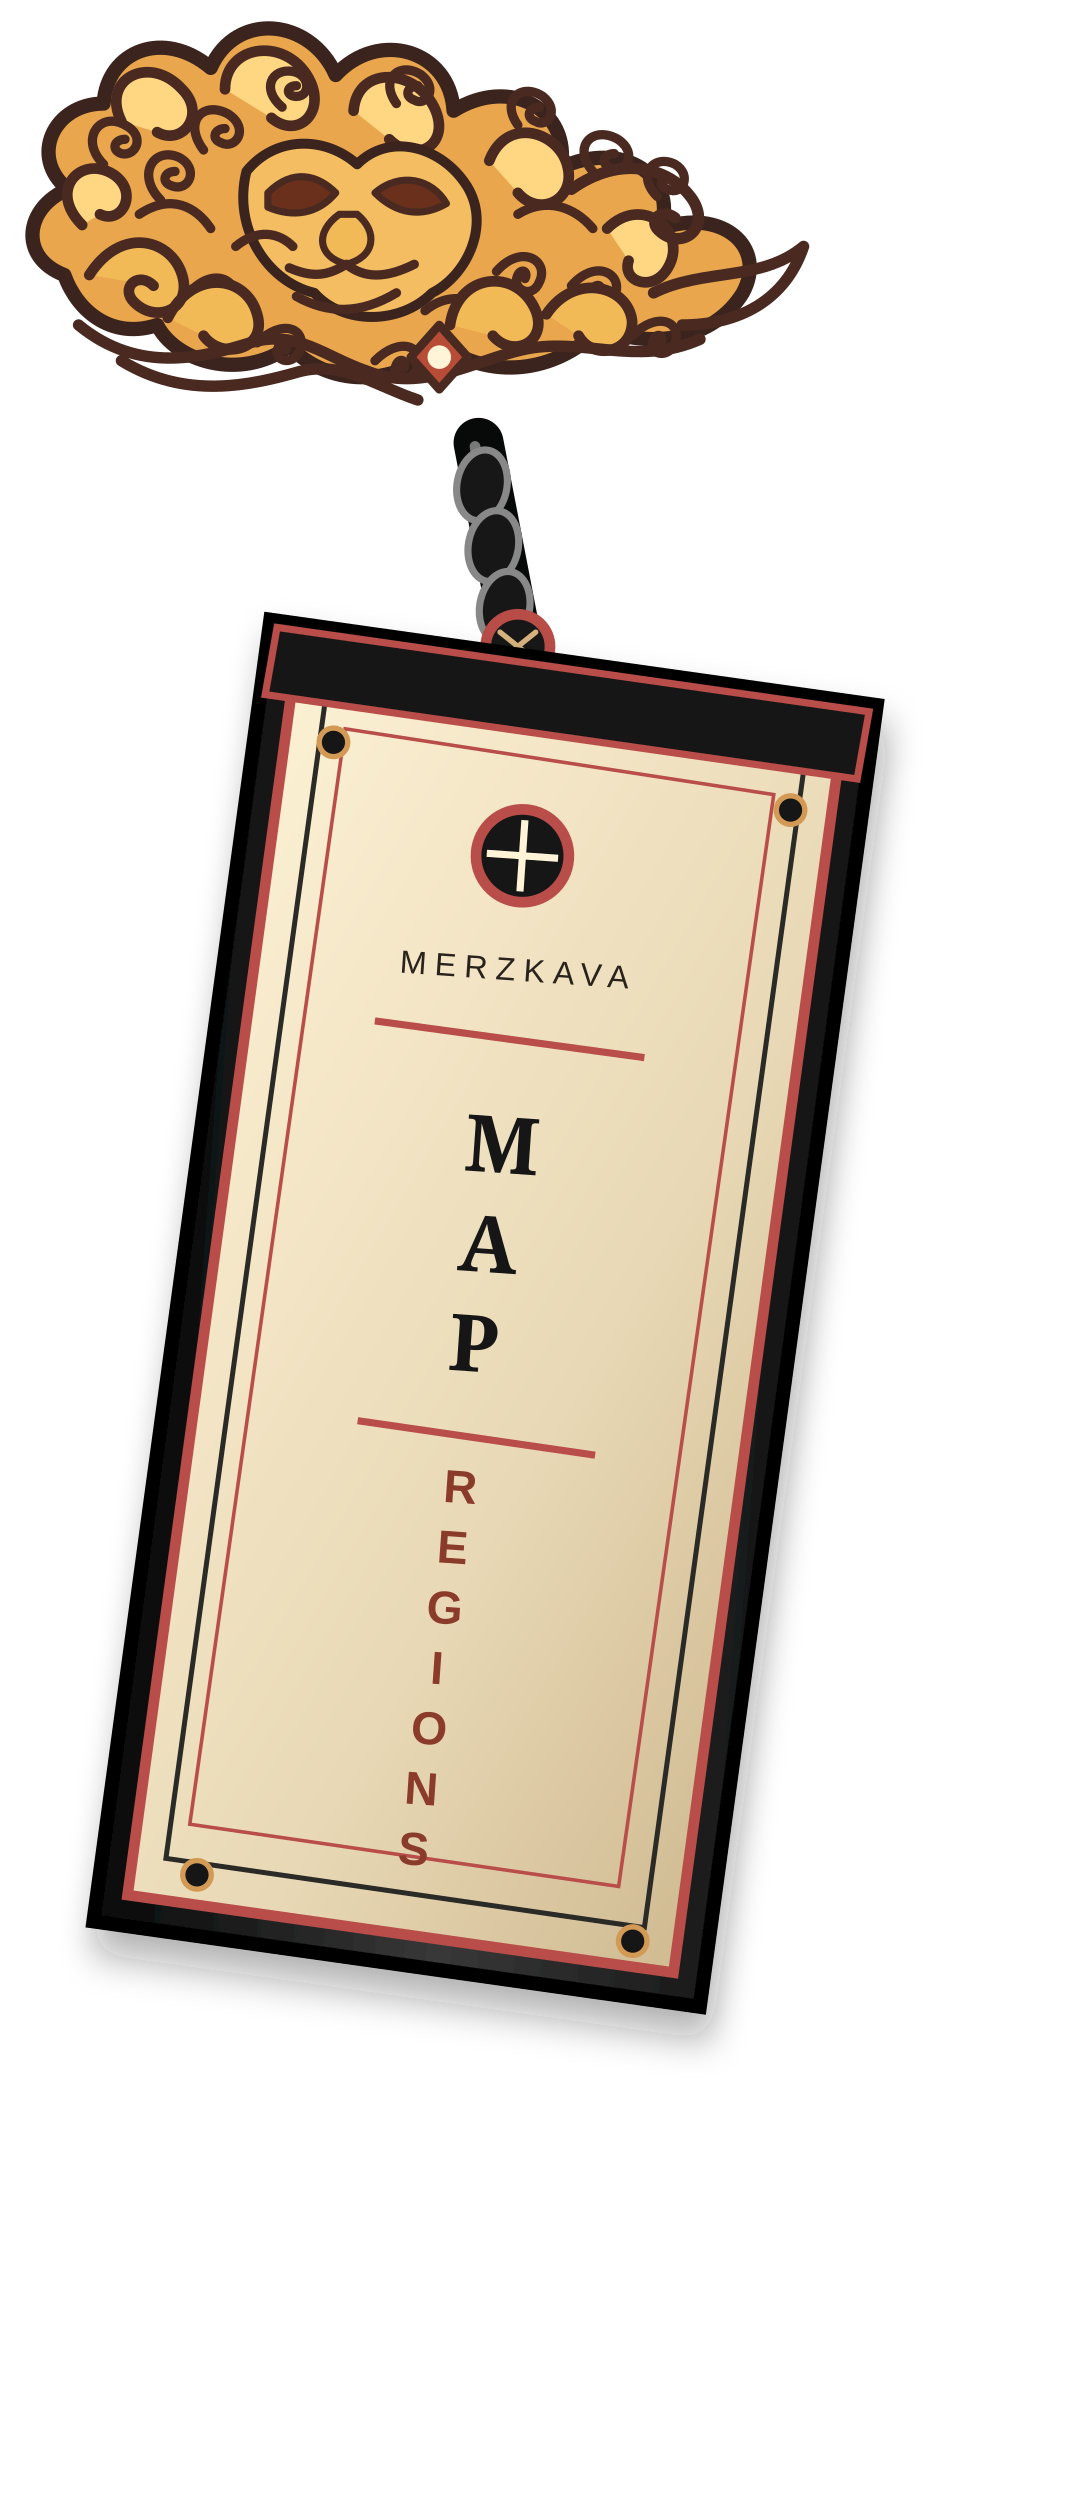
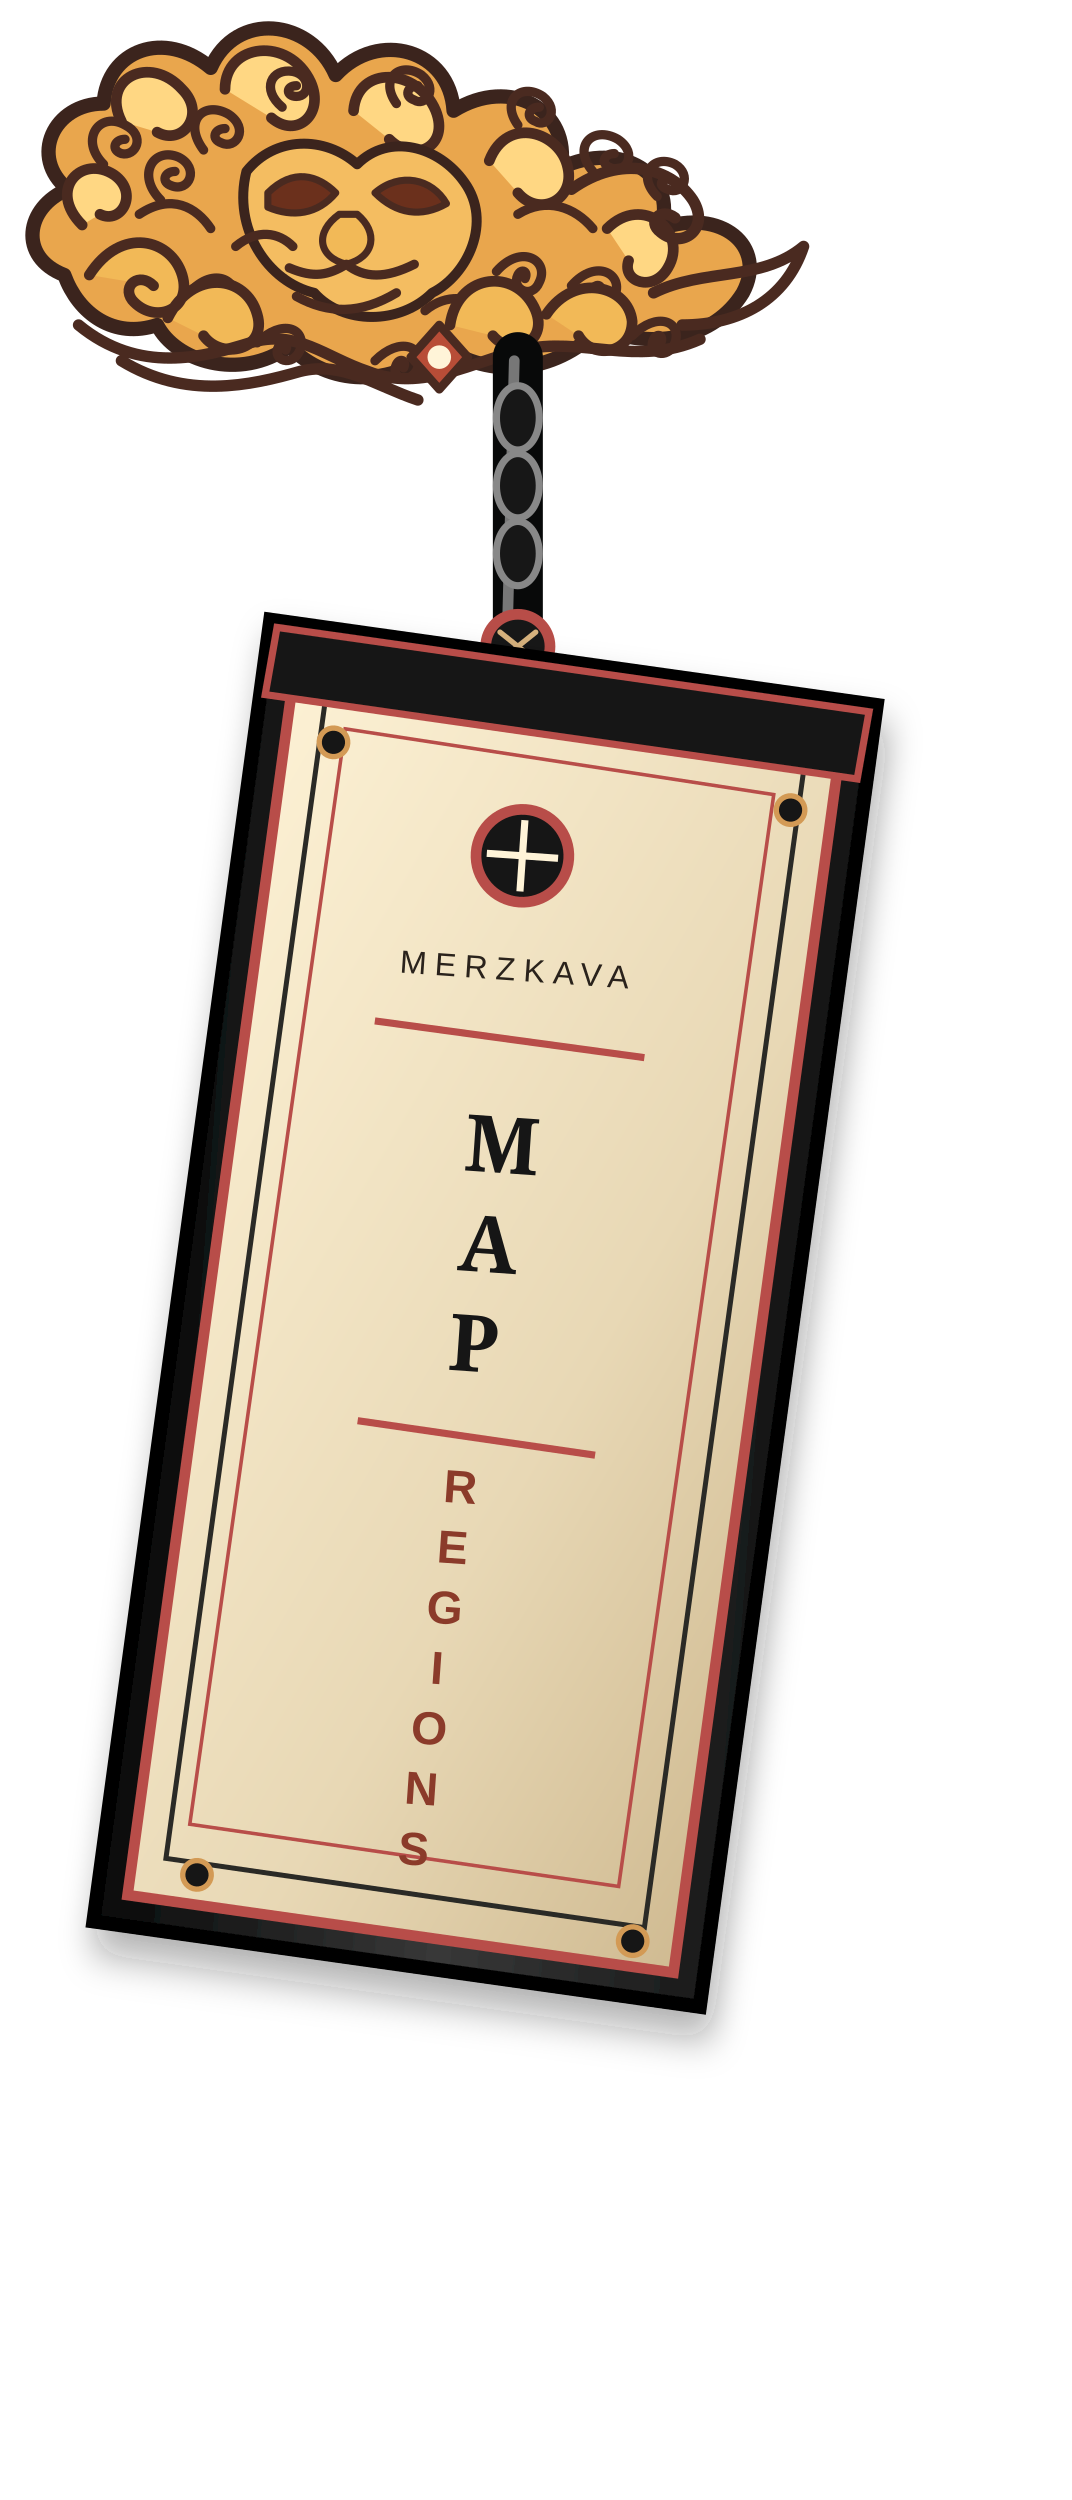
<svg xmlns="http://www.w3.org/2000/svg" width="300" height="700" viewBox="0 0 300 700" role="img" aria-labelledby="title">
  <defs>
    <linearGradient id="paper" x1="0" y1="0" x2="1" y2="1">
      <stop stop-color="#FFF4D8" />
      <stop offset=".6" stop-color="#E8D8B5" />
      <stop offset="1" stop-color="#CBB58B" />
    </linearGradient>
    <linearGradient id="iron" x1="0" y1="0" x2="1" y2="0">
      <stop stop-color="#080909" />
      <stop offset=".5" stop-color="#383838" />
      <stop offset="1" stop-color="#111212" />
    </linearGradient>
    <filter id="shadow" x="-30%" y="-20%" width="170%" height="160%">
      <feDropShadow dx="2" dy="7" stdDeviation="5" flood-color="#151515" flood-opacity=".34" />
    </filter>
  </defs>
  <g stroke-linecap="round" stroke-linejoin="round">
    <path d="M18 77 C5 72 7 58 19 53 C8 44 15 29 29 29 C30 14 46 8 59 19  C66 3 87 5 94 21 C106 8 126 14 127 31 C143 21 160 31 157 47  C174 39 190 49 185 64 C202 58 215 69 208 82  C200 95 183 98 168 92 C155 105 137 106 124 97  C109 109 92 108 81 97 C67 107 49 101 44 91 C32 95 22 88 18 77 Z" fill="#E9A64D" stroke="#3B241D" stroke-width="4" />
    <path d="M23 63 C13 53 23 43 32 49 C39 54 34 63 28 60  M34 34 C28 22 42 15 51 25 C58 32 51 41 44 37  M63 25 C63 12 81 10 87 23 C91 32 83 39 76 33  M99 31 C100 18 117 19 122 31 C126 41 116 46 109 39  M137 45 C142 32 157 37 159 47 C161 56 151 61 145 54  M170 64 C180 54 193 65 187 75 C183 82 174 79 176 73" fill="#FFD783" stroke="#4A2A20" stroke-width="3" />
    <path d="M69 48 C77 38 91 38 100 46 C109 37 123 41 130 51  C138 62 131 77 121 82 C112 91 96 91 88 82 C75 79 65 64 69 48 Z" fill="#F4BD61" stroke="#3B241D" stroke-width="2.8" />
    <path d="M75 54 C82 47 89 49 94 54 C89 60 82 61 75 58 Z  M105 54 C112 48 121 50 125 57 C118 61 111 60 105 54 Z" fill="#6B301C" stroke="#4A2A20" stroke-width="2" />
    <path d="M95 60 C88 65 89 72 97 74 C105 72 106 65 100 60 Z" fill="#F2B957" stroke="#4A2A20" stroke-width="2" />
    <path d="M81 75 C88 78 92 77 97 74 C102 78 108 78 116 74  M83 83 C92 88 101 88 111 82" fill="none" stroke="#4A2A20" stroke-width="2.6" />
    <g fill="none" stroke="#4A2A20" stroke-width="2.6" stroke-linecap="round" stroke-linejoin="round">
      <path d="M29 46 C22 39 28 31 35 35 C41 38 38 44 34 43 C31 42 32 39 35 39" />
      <path d="M45 56 C38 49 43 41 50 44 C56 47 53 54 48 52 C45 51 46 48 49 48" />
      <path d="M57 42 C51 34 57 28 64 32 C70 36 66 42 62 40 C59 39 60 36 63 36" />
      <path d="M79 30 C73 25 76 19 82 20 C87 21 87 27 83 27 C80 27 80 24 83 24" />
      <path d="M111 29 C106 22 112 17 118 21 C123 25 119 30 116 28 C113 27 114 24 117 24" />
      <path d="M145 35 C140 28 146 23 152 27 C157 31 153 36 150 34 C147 33 148 30 151 30" />
      <path d="M166 48 C160 41 166 35 173 39 C179 43 175 49 171 47 C168 46 169 43 172 43" />
      <path d="M184 55 C178 49 183 43 189 46 C194 49 191 55 187 53 C184 52 185 50 188 50" />
      <path d="M31 72 C38 65 45 69 43 75 C41 80 35 78 37 74 C38 72 40 73 39 75" />
      <path d="M53 82 C60 74 68 79 65 85 C63 90 57 87 59 83 C60 81 62 82 61 84" />
      <path d="M139 76 C146 68 154 73 151 79 C149 84 143 81 145 77 C146 75 148 76 147 78" />
      <path d="M160 80 C167 72 175 77 172 83 C170 88 164 85 166 81 C167 79 169 80 168 82" />
      <path d="M72 96 C79 89 86 92 84 98 C82 103 76 101 78 97 C79 95 81 96 80 98" />
      <path d="M105 101 C112 94 119 97 117 103 C115 108 109 106 111 102 C112 100 114 101 113 103" />
      <path d="M177 94 C184 87 191 90 189 96 C187 101 181 99 183 95 C184 93 186 94 185 96" />
      <path d="M39 60 C48 54 55 58 59 64 M145 60 C153 55 161 58 166 64 M66 69 C72 64 78 65 82 69 M119 87 C125 82 132 83 136 87" />
    </g>
    <path d="M25 77 C34 63 48 67 51 77 C54 87 43 91 37 84 C34 80 39 76 43 80  M47 89 C54 75 69 77 72 88 C75 98 62 101 57 94  M126 91 C128 77 143 75 149 85 C155 95 144 101 138 94  M153 88 C161 76 176 80 177 90 C177 99 166 101 162 94" fill="#F2B957" stroke="#4A2A20" stroke-width="3" />
    <path d="M22 91 C39 105 57 100 70 96 C83 92 91 100 103 104  C118 110 133 101 146 98 C163 94 178 103 196 95  M34 101 C52 112 70 108 84 104 C96 101 105 108 117 112  M160 53 C174 43 188 47 194 56 C199 64 191 70 185 65  C181 62 185 58 189 61  M183 82 C197 75 213 79 225 69 C220 84 207 91 191 91" fill="none" stroke="#4A2A20" stroke-width="3.2" />
    <path d="M123 91 l8 9 -8 9 -8 -9 Z" fill="#B84D37" stroke="#4A2A20" stroke-width="2.4" />
    <circle cx="123" cy="100" r="3.3" fill="#FFF4D8" />
  </g>
  <g stroke-linecap="round" stroke-linejoin="round">
-     <path d="M134 124 L145 181" fill="none" stroke="#080909" stroke-width="14" />
-     <path d="M133 125 L142 179" fill="none" stroke="#777" stroke-width="3" />
+     <path d="M145 100 L145 181" fill="none" stroke="#080909" stroke-width="14" />
+     <path d="M144 101 L142 179" fill="none" stroke="#777" stroke-width="3" />
    <g fill="#171717" stroke="#888" stroke-width="2">
-       <ellipse cx="136" cy="136" rx="7" ry="10" transform="rotate(10 136 130)" />
-       <ellipse cx="139" cy="153" rx="7" ry="10" transform="rotate(10 139 148)" />
-       <ellipse cx="142" cy="170" rx="7" ry="10" transform="rotate(10 142 166)" />
+       <ellipse cx="145" cy="117" rx="6" ry="9" transform="rotate(0 145 117)" />
+       <ellipse cx="145" cy="136" rx="6" ry="9" transform="rotate(0 145 136)" />
+       <ellipse cx="145" cy="155" rx="6" ry="9" transform="rotate(0 145 155)" />
    </g>
    <circle cx="145" cy="181" r="9" fill="#171717" stroke="#B84D48" stroke-width="3" />
    <path d="M140 177 L150 185 M150 177 L140 185" stroke="#D7B27D" stroke-width="1.5" />
  </g>
  <g transform="rotate(4 145 430)" filter="url(#shadow)">
    <path d="M58 179 L229 191 L205 558 L34 546 Z" fill="url(#iron)" stroke="#050505" stroke-width="4" />
    <path d="M66 188 L220 199 L197 549 L43 538 Z" fill="url(#paper)" stroke="#B84D48" stroke-width="3" />
    <path d="M75 199 L210 209 L188 537 L53 527 Z" fill="none" stroke="#2A2925" stroke-width="1.4" />
    <path d="M81 208 L202 218 L180 526 L59 517 Z" fill="none" stroke="#B84D48" stroke-width="1" />
    <path d="M60 181 L227 193 L225 212 L58 200 Z" fill="#171717" stroke="#B84D48" stroke-width="2" />
    <circle cx="78" cy="212" r="4" fill="#151515" stroke="#D39A55" stroke-width="1.5" />
    <circle cx="207" cy="222" r="4" fill="#151515" stroke="#D39A55" stroke-width="1.5" />
    <circle cx="62" cy="531" r="4" fill="#151515" stroke="#D39A55" stroke-width="1.5" />
    <circle cx="185" cy="541" r="4" fill="#151515" stroke="#D39A55" stroke-width="1.5" />
    <circle cx="133" cy="240" r="13" fill="#171717" stroke="#B84D48" stroke-width="3" />
    <path d="M133 230 V250 M123 240 H143" stroke="#FFF4D8" stroke-width="2" />
    <text x="133" y="275" fill="#29231B" text-anchor="middle" font-family="Arial,sans-serif" font-size="9" letter-spacing="2.3">MERZKAVA</text>
    <path d="M95 289 L171 294" stroke="#B84D48" stroke-width="2" />
    <g fill="#171717" text-anchor="middle" font-family="Georgia,serif" font-size="22" font-weight="700">
      <text x="133" y="329">M</text>
      <text x="131" y="357">A</text>
      <text x="129" y="385">P</text>
    </g>
    <path d="M98 401 L165 406" stroke="#B84D48" stroke-width="2" />
    <g fill="#8B3B2B" text-anchor="middle" font-family="Arial,sans-serif" font-size="13" font-weight="700">
      <text x="128" y="422">R</text>
      <text x="127" y="439">E</text>
      <text x="126" y="456">G</text>
      <text x="125" y="473">I</text>
      <text x="124" y="490">O</text>
      <text x="123" y="507">N</text>
      <text x="122" y="524">S</text>
    </g>
  </g>
</svg>
